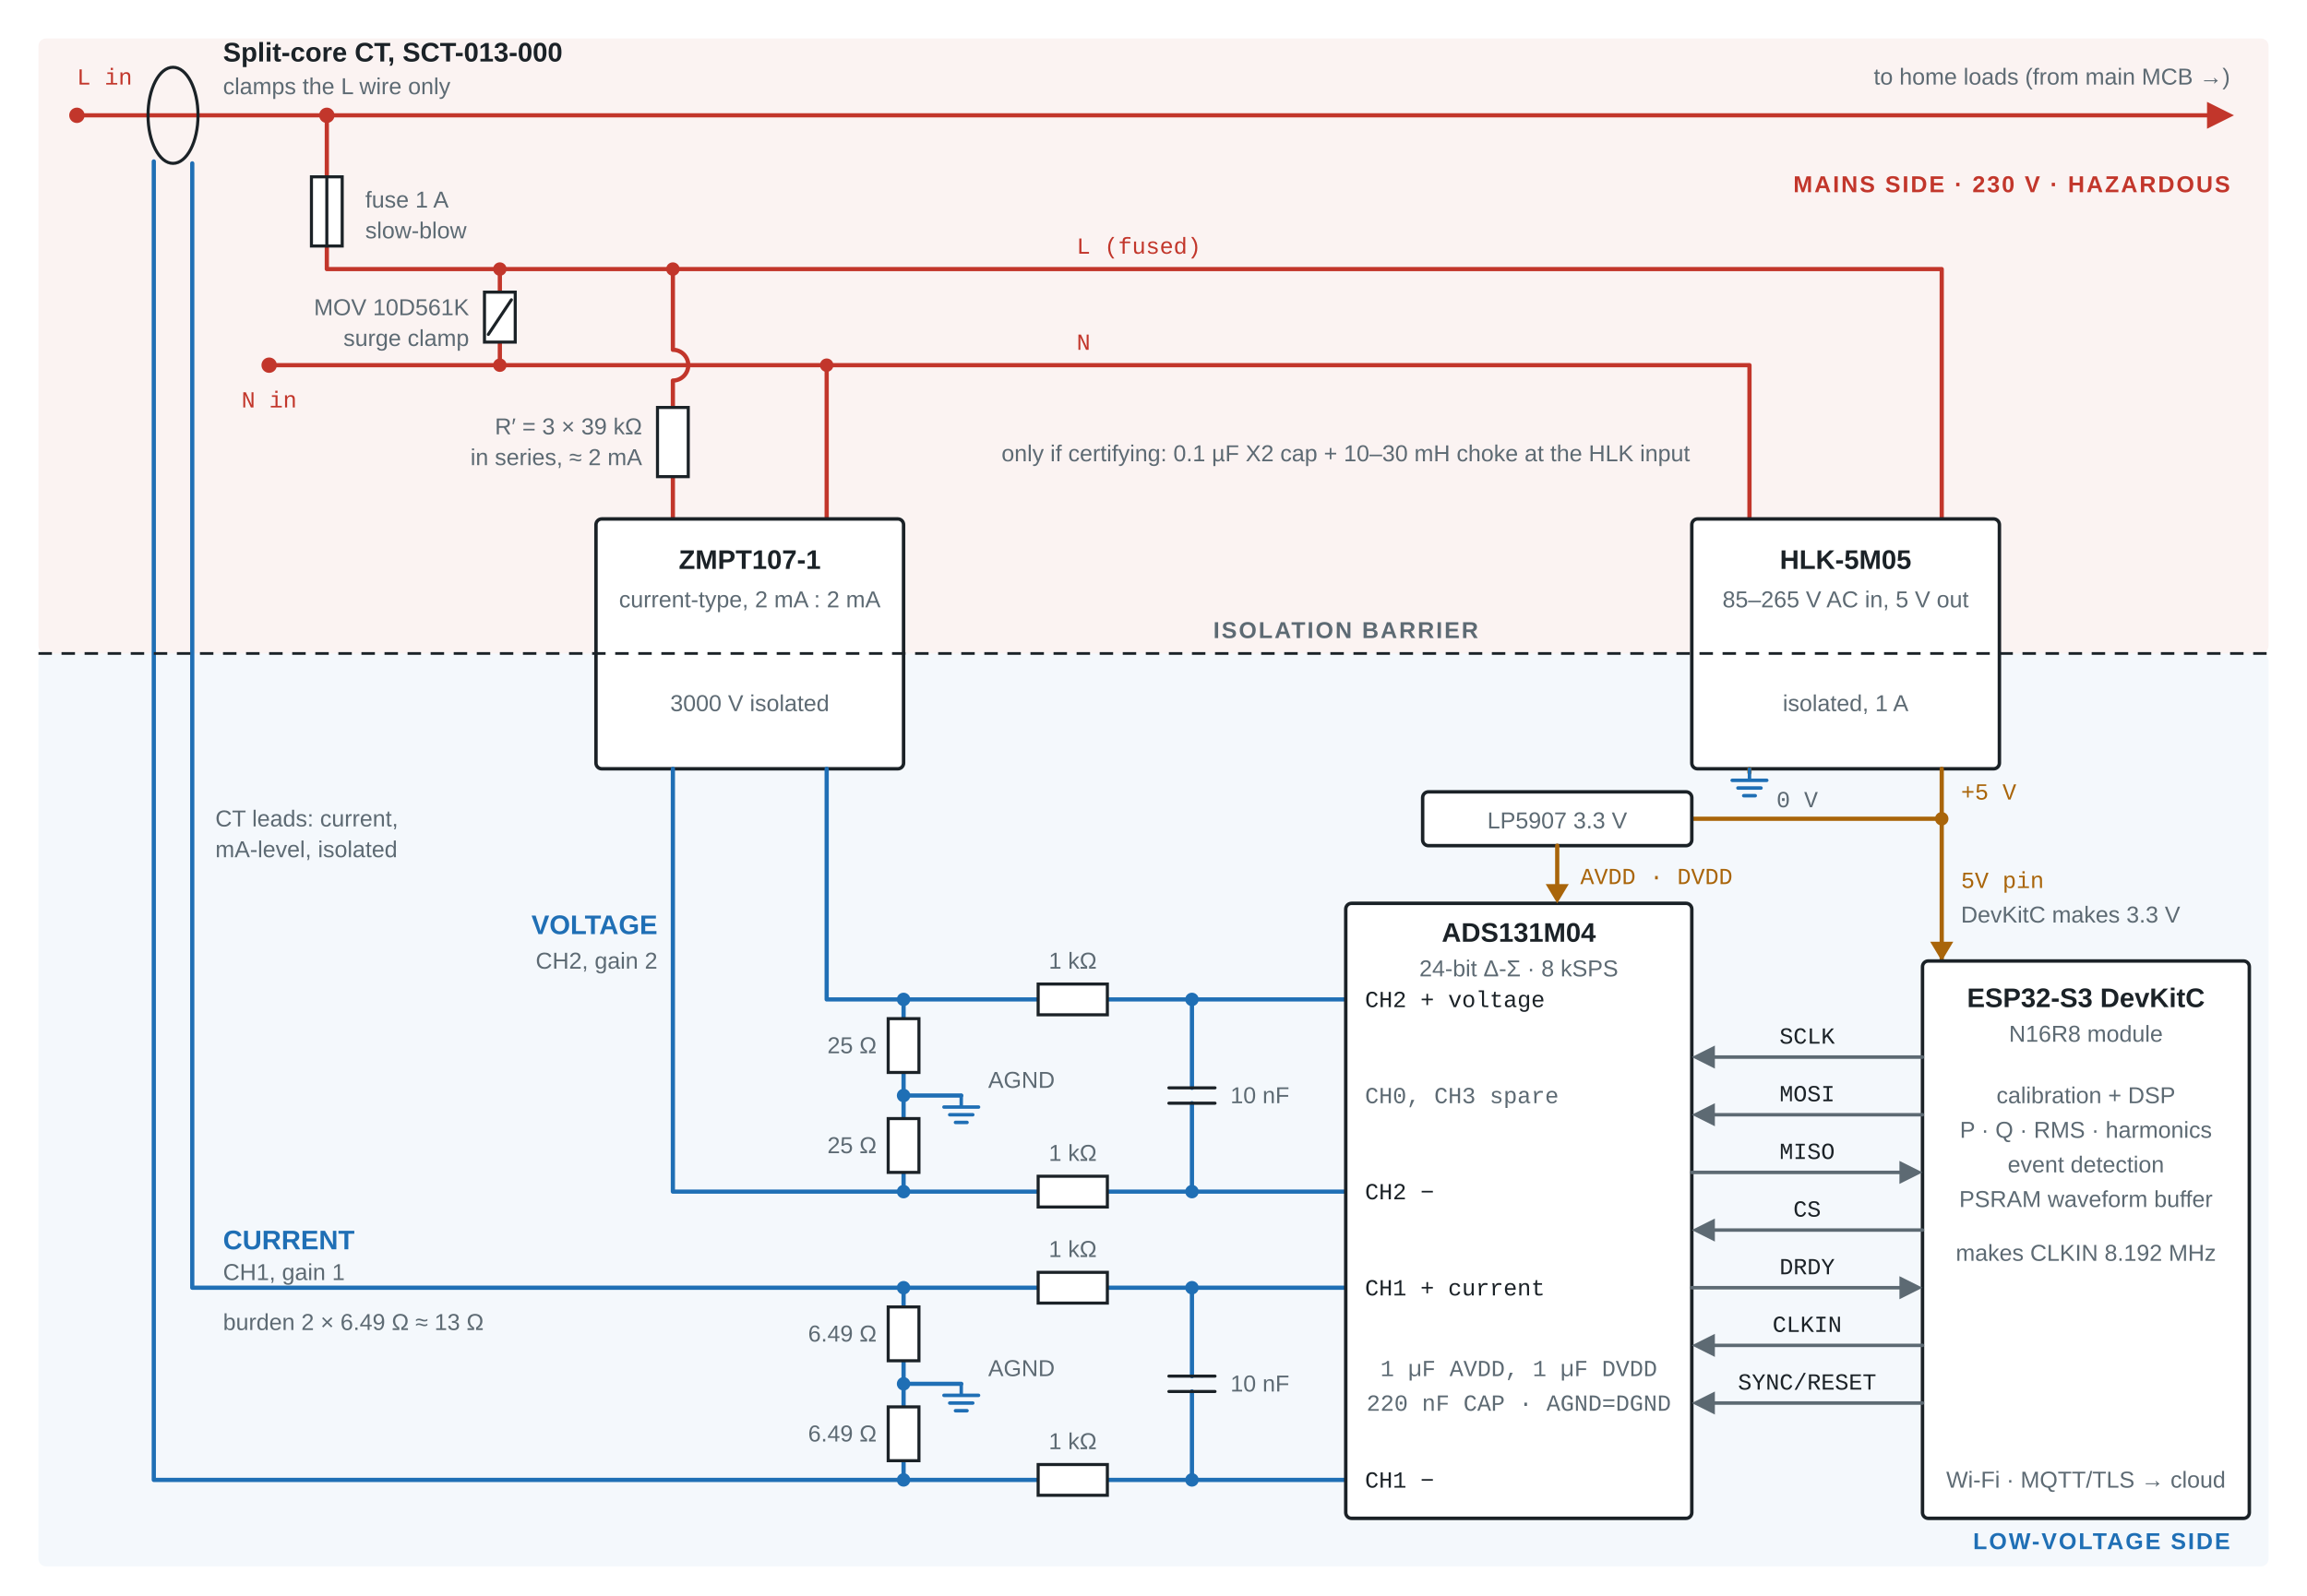
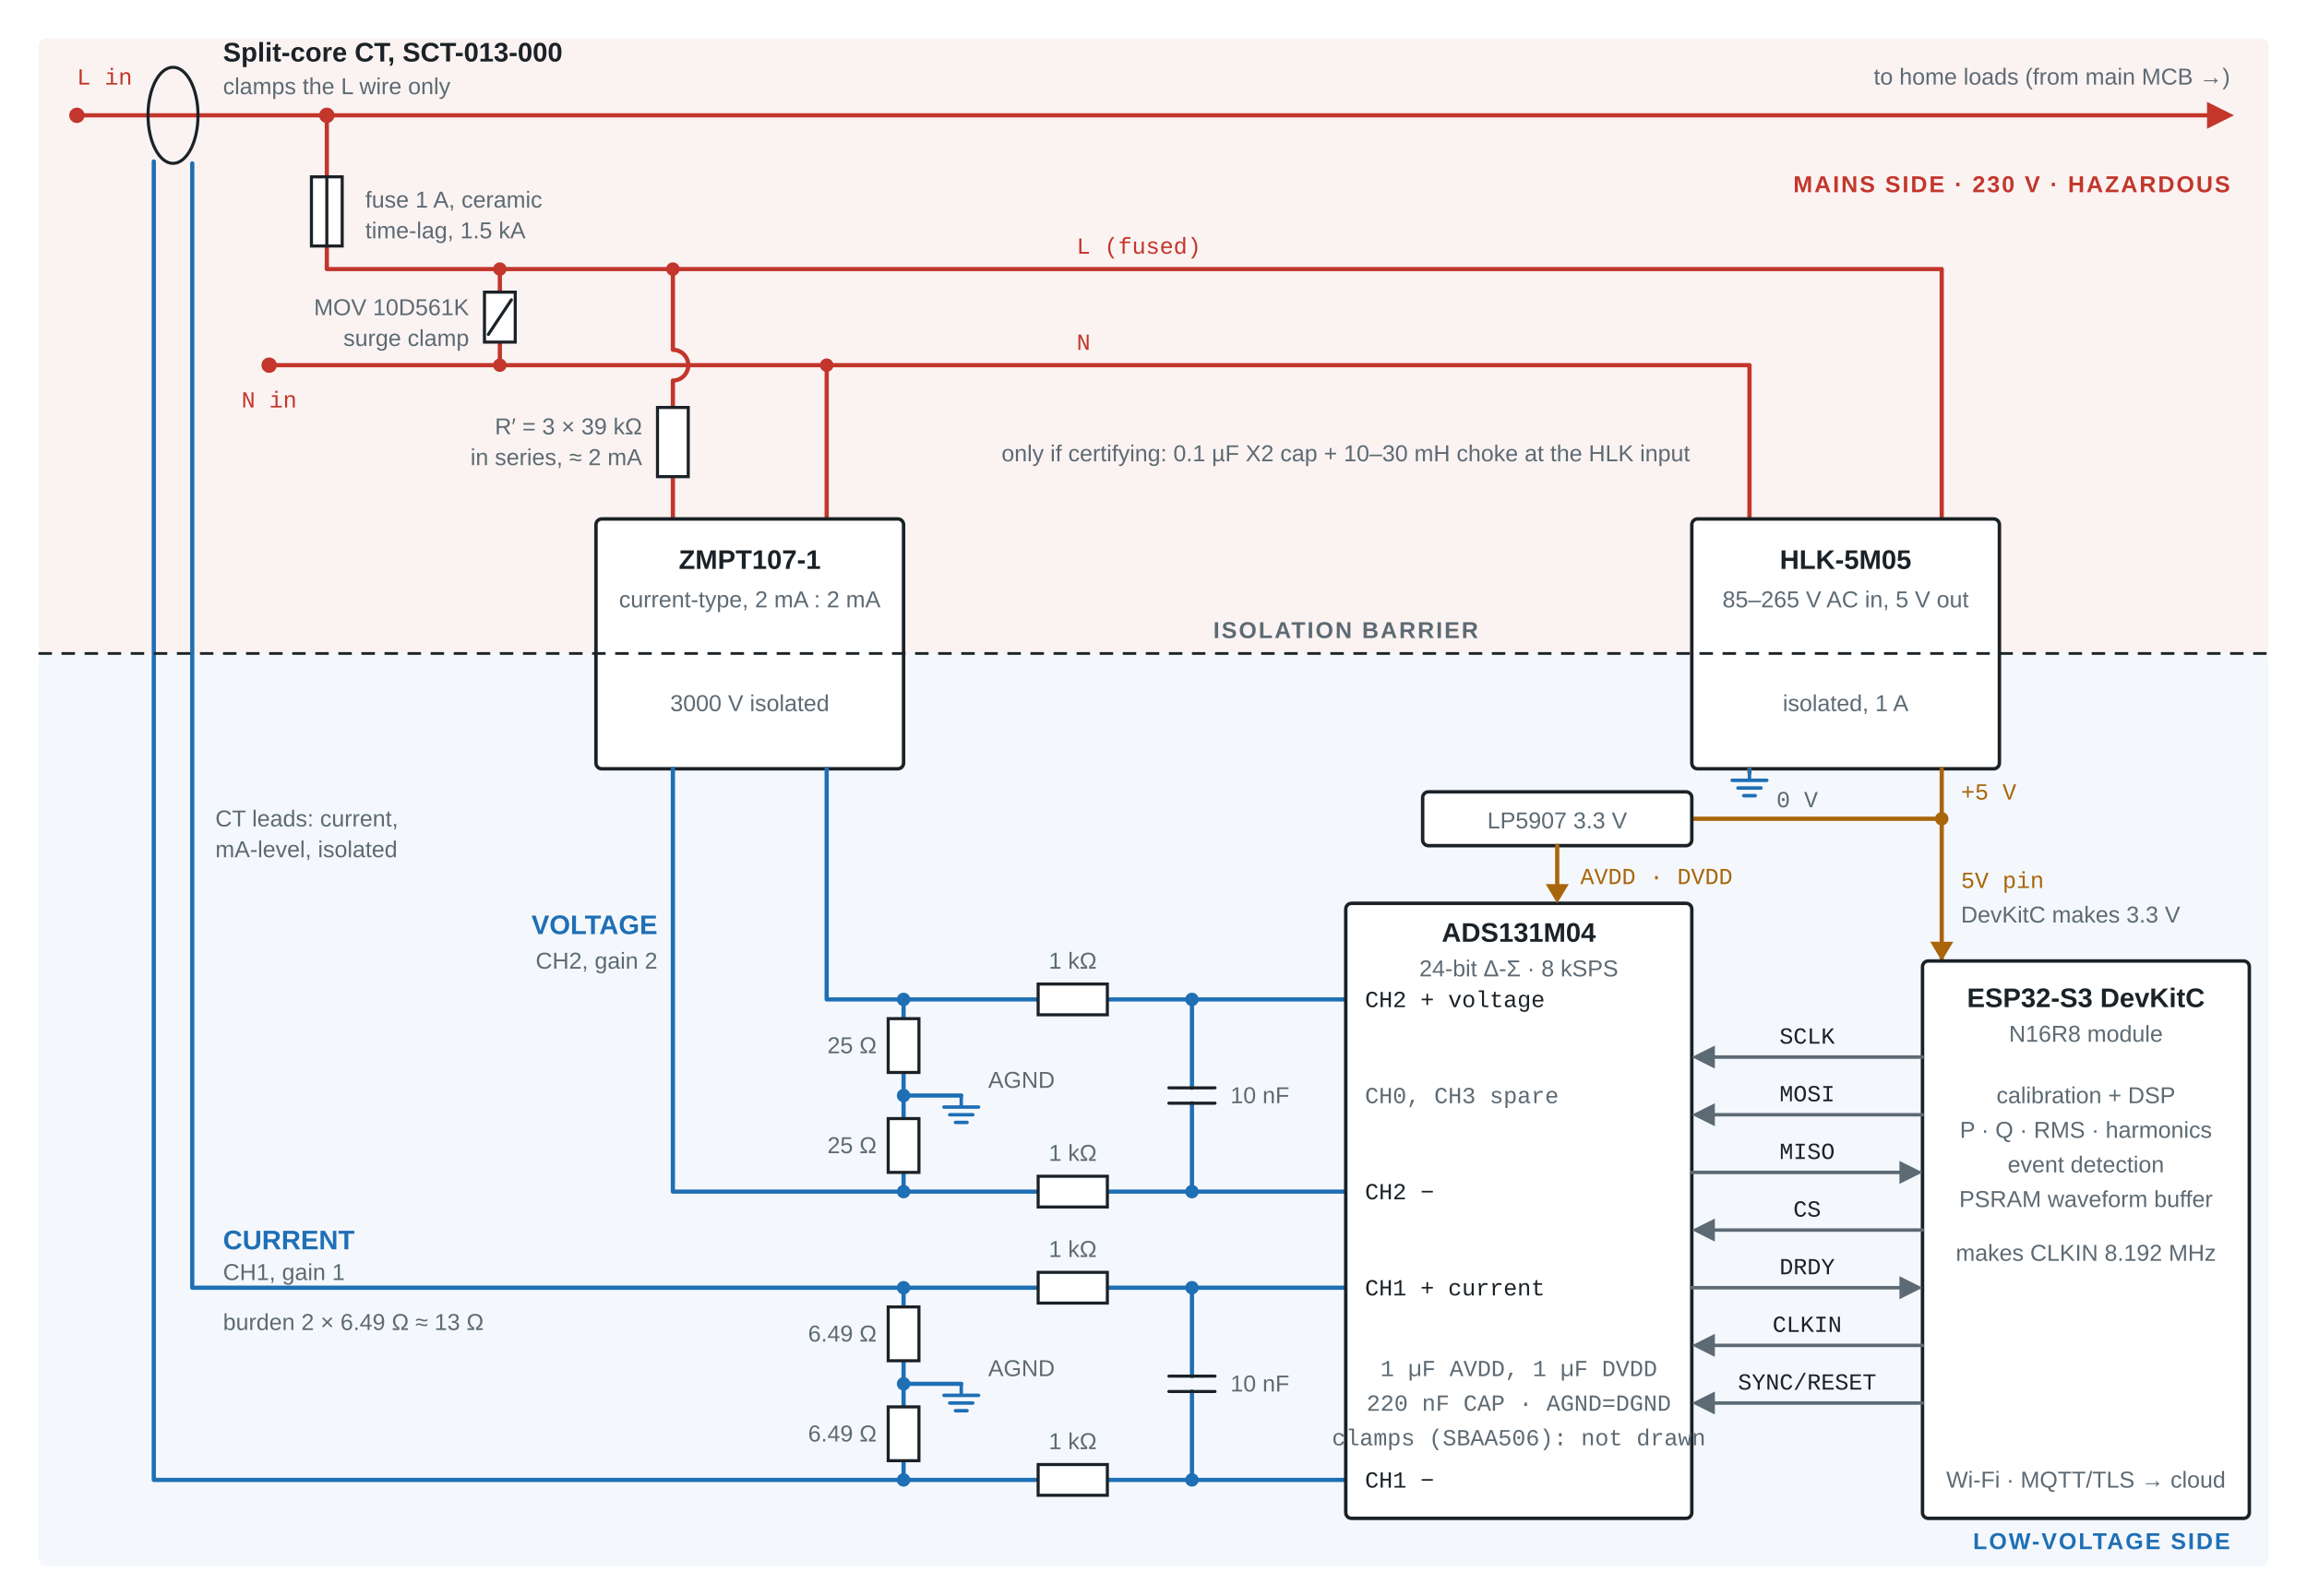
<svg xmlns="http://www.w3.org/2000/svg" xmlns:xlink="http://www.w3.org/1999/xlink" viewBox="0 0 1200 830" width="3600" height="2490">
  <style>
.zone-m{fill:#c2362b;fill-opacity:.06}
.zone-l{fill:#1f6fb5;fill-opacity:.05}
.wm,.ws,.wp,.wd{fill:none;stroke-width:2.2;stroke-linecap:round;stroke-linejoin:round}
.wm{stroke:#c2362b}.ws{stroke:#1f6fb5}.wp{stroke:#a9650a}.wd{stroke:#5d6a73;stroke-width:1.8}
.part{fill:#fff;stroke:#1b2227;stroke-width:1.6}
.block{fill:#fff;stroke:#1b2227;stroke-width:1.8}
.thin{fill:none;stroke:#1b2227;stroke-width:1.6;stroke-linecap:round}
.gnd{fill:none;stroke:#1f6fb5;stroke-width:1.8;stroke-linecap:round}
.barrier{stroke:#1b2227;stroke-width:1.4;stroke-dasharray:7 5}
.dot-m{fill:#c2362b}.dot-s{fill:#1f6fb5}.dot-p{fill:#a9650a}
.a-m{fill:#c2362b}.a-s{fill:#1f6fb5}.a-p{fill:#a9650a}.a-d{fill:#5d6a73}
text{fill:#1b2227;font-family:'Liberation Sans',Arial,sans-serif;font-size:13px}
.b{font-weight:700;font-size:14px}
.mono{font-family:'Liberation Mono','Courier New',monospace;font-size:12px}
.dim{fill:#5d6a73;font-size:12px}
.zone-label{fill:#5d6a73;font-size:12px;letter-spacing:.08em;font-weight:700}
.tm{fill:#c2362b}.ts{fill:#1f6fb5}.tp{fill:#a9650a}
.core{fill:#cfd6db;stroke:#1b2227;stroke-width:1.6;fill-rule:evenodd}
.turn{stroke:#1f6fb5;stroke-width:3;stroke-linecap:round;fill:none}
.flux{fill:none;stroke:#5d6a73;stroke-width:2;stroke-dasharray:6 5}
.badge{fill:#1b2227}
.badge-t{fill:#fff;font-weight:700;font-size:12px;text-anchor:middle}
.grid{stroke:#cfd6db;stroke-width:1;fill:none}
.axis{stroke:#5d6a73;stroke-width:1.2;fill:none}
.curve{fill:none;stroke:#1f6fb5;stroke-width:2.6}
.wave-in{fill:none;stroke:#5d6a73;stroke-width:1.4;stroke-linejoin:round}
.wave-out{fill:none;stroke:#1f6fb5;stroke-width:2.6}
.band-sig{fill:#1f6fb5;fill-opacity:.13}
.band-noise{fill:#c2362b;fill-opacity:.10}
.vline{stroke:#1b2227;stroke-width:1.2;stroke-dasharray:4 4;fill:none}
</style>
  <rect x="-200" y="-200" width="1800" height="1400" fill="#ffffff" />
  <defs>
    <g id="gnd">
      <path class="gnd" d="M0 0 v6 M-9 6 h18 M-6 10 h12 M-3 14 h6" />
    </g>
  </defs>
  <rect class="zone-m" x="20" y="20" width="1160" height="320" rx="4" />
  <rect class="zone-l" x="20" y="340" width="1160" height="475" rx="4" />
  <text class="zone-label tm" x="1160" y="100" text-anchor="end">MAINS SIDE · 230 V · HAZARDOUS</text>
  <text class="zone-label ts" x="1160" y="806" text-anchor="end">LOW-VOLTAGE SIDE</text>
  <path class="wm" d="M40 60 H1150" />
  <polygon class="a-m" points="1148,53 1162,60 1148,67" />
  <circle class="dot-m" cx="40" cy="60" r="4" />
  <text x="40" y="44" class="mono tm">L in</text>
  <text x="1160" y="44" text-anchor="end" class="dim">to home loads (from main MCB →)</text>
  <ellipse class="thin" cx="90" cy="60" rx="13" ry="25" />
  <text x="116" y="32" class="b">Split-core CT, SCT-013-000</text>
  <text x="116" y="49" class="dim">clamps the L wire only</text>
  <path class="ws" d="M80 84 V770 H700" />
  <path class="ws" d="M100 85 V670 H700" />
  <text x="112" y="430" class="dim">CT leads: current,</text>
  <text x="112" y="446" class="dim">mA-level, isolated</text>
  <circle class="dot-m" cx="170" cy="60" r="4" />
  <path class="wm" d="M170 60 V92 M170 128 V140 H1010 V270" />
  <rect class="part" x="162" y="92" width="16" height="36" />
  <path class="thin" d="M170 92 V128" />
-   <text x="190" y="108" class="dim">fuse 1 A</text>
-   <text x="190" y="124" class="dim">slow-blow</text>
+   <text x="190" y="108" class="dim">fuse 1 A, ceramic</text>
+   <text x="190" y="124" class="dim">time-lag, 1.5 kA</text>
  <text x="560" y="132" class="mono tm">L (fused)</text>
  <circle class="dot-m" cx="140" cy="190" r="4" />
  <text x="140" y="212" text-anchor="middle" class="mono tm">N in</text>
  <path class="wm" d="M140 190 H910 V270" />
  <text x="560" y="182" class="mono tm">N</text>
  <path class="wm" d="M260 140 V152 M260 178 V190" />
  <rect class="part" x="252" y="152" width="16" height="26" />
  <path class="thin" d="M254 174 L266 156" />
  <circle class="dot-m" cx="260" cy="140" r="3.5" />
  <circle class="dot-m" cx="260" cy="190" r="3.5" />
  <text x="244" y="164" text-anchor="end" class="dim">MOV 10D561K</text>
  <text x="244" y="180" text-anchor="end" class="dim">surge clamp</text>
  <circle class="dot-m" cx="350" cy="140" r="3.5" />
  <path class="wm" d="M350 140 V182 A8 8 0 0 1 350 198 V212 M350 248 V270" />
  <rect class="part" x="342" y="212" width="16" height="36" />
  <text x="334" y="226" text-anchor="end" class="dim">R′ = 3 × 39 kΩ</text>
  <text x="334" y="242" text-anchor="end" class="dim">in series, ≈ 2 mA</text>
  <circle class="dot-m" cx="430" cy="190" r="3.5" />
  <path class="wm" d="M430 190 V270" />
  <rect class="block" x="310" y="270" width="160" height="130" rx="3" />
  <text x="390" y="296" text-anchor="middle" class="b">ZMPT107-1</text>
  <text x="390" y="316" text-anchor="middle" class="dim">current-type, 2 mA : 2 mA</text>
  <text x="390" y="370" text-anchor="middle" class="dim">3000 V isolated</text>
  <rect class="block" x="880" y="270" width="160" height="130" rx="3" />
  <text x="960" y="296" text-anchor="middle" class="b">HLK-5M05</text>
  <text x="960" y="316" text-anchor="middle" class="dim">85–265 V AC in, 5 V out</text>
  <text x="960" y="370" text-anchor="middle" class="dim">isolated, 1 A</text>
  <text x="700" y="240" text-anchor="middle" class="dim">only if certifying: 0.1 µF X2 cap + 10–30 mH choke at the HLK input</text>
  <line class="barrier" x1="20" y1="340" x2="1180" y2="340" />
  <text x="700" y="332" text-anchor="middle" class="zone-label">ISOLATION BARRIER</text>
  <path class="ws" d="M430 400 V520 H700" />
  <path class="ws" d="M350 400 V620 H700" />
  <path class="ws" d="M470 520 V530 M470 558 V582 M470 610 V620 M470 570 H500" />
  <rect class="part" x="462" y="530" width="16" height="28" />
  <rect class="part" x="462" y="582" width="16" height="28" />
  <circle class="dot-s" cx="470" cy="520" r="3.5" />
  <circle class="dot-s" cx="470" cy="570" r="3.5" />
  <circle class="dot-s" cx="470" cy="620" r="3.5" />
  <use xlink:href="#gnd" x="500" y="570" />
  <text x="456" y="548" text-anchor="end" class="dim">25 Ω</text>
  <text x="456" y="600" text-anchor="end" class="dim">25 Ω</text>
  <text x="514" y="566" class="dim">AGND</text>
  <rect class="part" x="540" y="512" width="36" height="16" />
  <rect class="part" x="540" y="612" width="36" height="16" />
  <text x="558" y="504" text-anchor="middle" class="dim">1 kΩ</text>
  <text x="558" y="604" text-anchor="middle" class="dim">1 kΩ</text>
  <circle class="dot-s" cx="620" cy="520" r="3.5" />
  <circle class="dot-s" cx="620" cy="620" r="3.5" />
  <path class="ws" d="M620 520 V566 M620 574 V620" />
  <path class="thin" d="M608 566 H632 M608 574 H632" />
  <text x="640" y="574" class="dim">10 nF</text>
  <text x="342" y="486" text-anchor="end" class="b ts">VOLTAGE</text>
  <text x="342" y="504" text-anchor="end" class="dim">CH2, gain 2</text>
  <path class="ws" d="M470 670 V680 M470 708 V732 M470 760 V770 M470 720 H500" />
  <rect class="part" x="462" y="680" width="16" height="28" />
  <rect class="part" x="462" y="732" width="16" height="28" />
  <circle class="dot-s" cx="470" cy="670" r="3.5" />
  <circle class="dot-s" cx="470" cy="720" r="3.5" />
  <circle class="dot-s" cx="470" cy="770" r="3.5" />
  <use xlink:href="#gnd" x="500" y="720" />
  <text x="456" y="698" text-anchor="end" class="dim">6.49 Ω</text>
  <text x="456" y="750" text-anchor="end" class="dim">6.49 Ω</text>
  <text x="514" y="716" class="dim">AGND</text>
  <rect class="part" x="540" y="662" width="36" height="16" />
  <rect class="part" x="540" y="762" width="36" height="16" />
  <text x="558" y="654" text-anchor="middle" class="dim">1 kΩ</text>
  <text x="558" y="754" text-anchor="middle" class="dim">1 kΩ</text>
  <circle class="dot-s" cx="620" cy="670" r="3.5" />
  <circle class="dot-s" cx="620" cy="770" r="3.5" />
  <path class="ws" d="M620 670 V716 M620 724 V770" />
  <path class="thin" d="M608 716 H632 M608 724 H632" />
  <text x="640" y="724" class="dim">10 nF</text>
  <text x="116" y="650" class="b ts">CURRENT</text>
  <text x="116" y="666" class="dim" dy="-0">CH1, gain 1</text>
  <text x="116" y="692" class="dim">burden 2 × 6.49 Ω ≈ 13 Ω</text>
  <rect class="block" x="700" y="470" width="180" height="320" rx="3" />
  <text x="790" y="490" text-anchor="middle" class="b">ADS131M04</text>
  <text x="790" y="508" text-anchor="middle" class="dim">24-bit Δ-Σ · 8 kSPS</text>
  <text x="710" y="524" class="mono">CH2 +  voltage</text>
  <text x="710" y="624" class="mono">CH2 −</text>
  <text x="710" y="574" class="mono dim">CH0, CH3 spare</text>
  <text x="710" y="674" class="mono">CH1 +  current</text>
  <text x="710" y="774" class="mono">CH1 −</text>
  <text x="790" y="716" text-anchor="middle" class="mono dim">1 µF AVDD, 1 µF DVDD</text>
  <text x="790" y="734" text-anchor="middle" class="mono dim">220 nF CAP · AGND=DGND</text>
+   <text x="790" y="752" text-anchor="middle" class="mono dim">clamps (SBAA506): not drawn</text>
  <path class="wp" d="M910 400 V402" />
  <use xlink:href="#gnd" x="910" y="400" />
  <text x="924" y="420" class="mono dim">0 V</text>
  <path class="wp" d="M1010 400 V500 M1010 426 H880" />
  <circle class="dot-p" cx="1010" cy="426" r="3.5" />
  <polygon class="a-p" points="1004,490 1010,500 1016,490" />
  <text x="1020" y="416" class="mono tp">+5 V</text>
  <text x="1020" y="462" class="mono tp">5V pin</text>
  <text x="1020" y="480" class="dim">DevKitC makes 3.3 V</text>
  <rect class="block" x="740" y="412" width="140" height="28" rx="3" />
  <text x="810" y="431" text-anchor="middle" class="dim">LP5907 3.3 V</text>
  <path class="wp" d="M810 440 V462" />
  <polygon class="a-p" points="804,460 810,470 816,460" />
  <text x="822" y="460" class="mono tp">AVDD · DVDD</text>
  <rect class="block" x="1000" y="500" width="170" height="290" rx="3" />
  <text x="1085" y="524" text-anchor="middle" class="b">ESP32-S3 DevKitC</text>
  <text x="1085" y="542" text-anchor="middle" class="dim">N16R8 module</text>
  <text x="1085" y="574" text-anchor="middle" class="dim">calibration + DSP</text>
  <text x="1085" y="592" text-anchor="middle" class="dim">P · Q · RMS · harmonics</text>
  <text x="1085" y="610" text-anchor="middle" class="dim">event detection</text>
  <text x="1085" y="628" text-anchor="middle" class="dim">PSRAM waveform buffer</text>
  <text x="1085" y="656" text-anchor="middle" class="dim">makes CLKIN 8.192 MHz</text>
  <text x="1085" y="774" text-anchor="middle" class="dim">Wi-Fi · MQTT/TLS → cloud</text>
  <path class="wd" d="M1000 550 H884" />
  <polygon class="a-d" points="892,544 880,550 892,556" />
  <text x="940" y="543" text-anchor="middle" class="mono">SCLK</text>
  <path class="wd" d="M1000 580 H884" />
  <polygon class="a-d" points="892,574 880,580 892,586" />
  <text x="940" y="573" text-anchor="middle" class="mono">MOSI</text>
  <path class="wd" d="M880 610 H996" />
  <polygon class="a-d" points="988,604 1000,610 988,616" />
  <text x="940" y="603" text-anchor="middle" class="mono">MISO</text>
  <path class="wd" d="M1000 640 H884" />
  <polygon class="a-d" points="892,634 880,640 892,646" />
  <text x="940" y="633" text-anchor="middle" class="mono">CS</text>
  <path class="wd" d="M880 670 H996" />
  <polygon class="a-d" points="988,664 1000,670 988,676" />
  <text x="940" y="663" text-anchor="middle" class="mono">DRDY</text>
  <path class="wd" d="M1000 700 H884" />
  <polygon class="a-d" points="892,694 880,700 892,706" />
  <text x="940" y="693" text-anchor="middle" class="mono">CLKIN</text>
  <path class="wd" d="M1000 730 H884" />
  <polygon class="a-d" points="892,724 880,730 892,736" />
  <text x="940" y="723" text-anchor="middle" class="mono">SYNC/RESET</text>
</svg>
